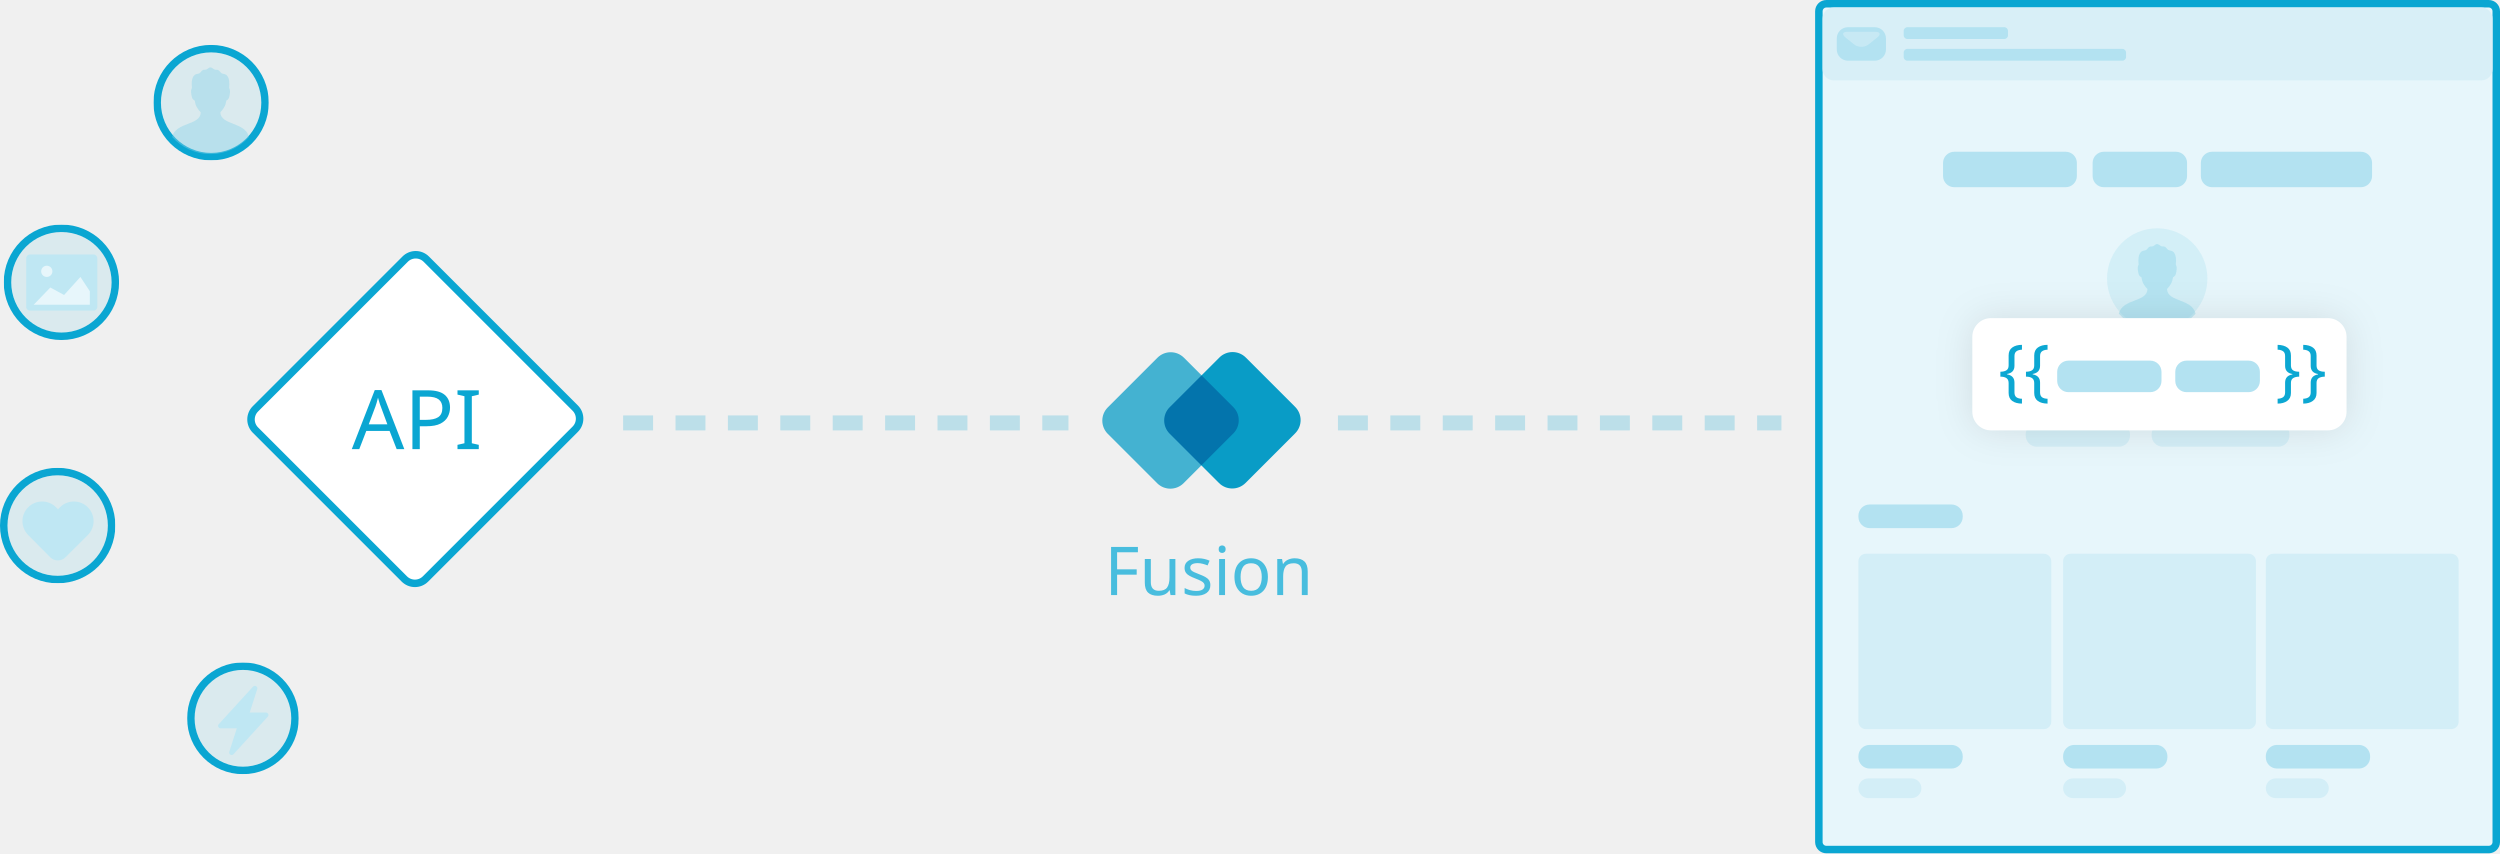
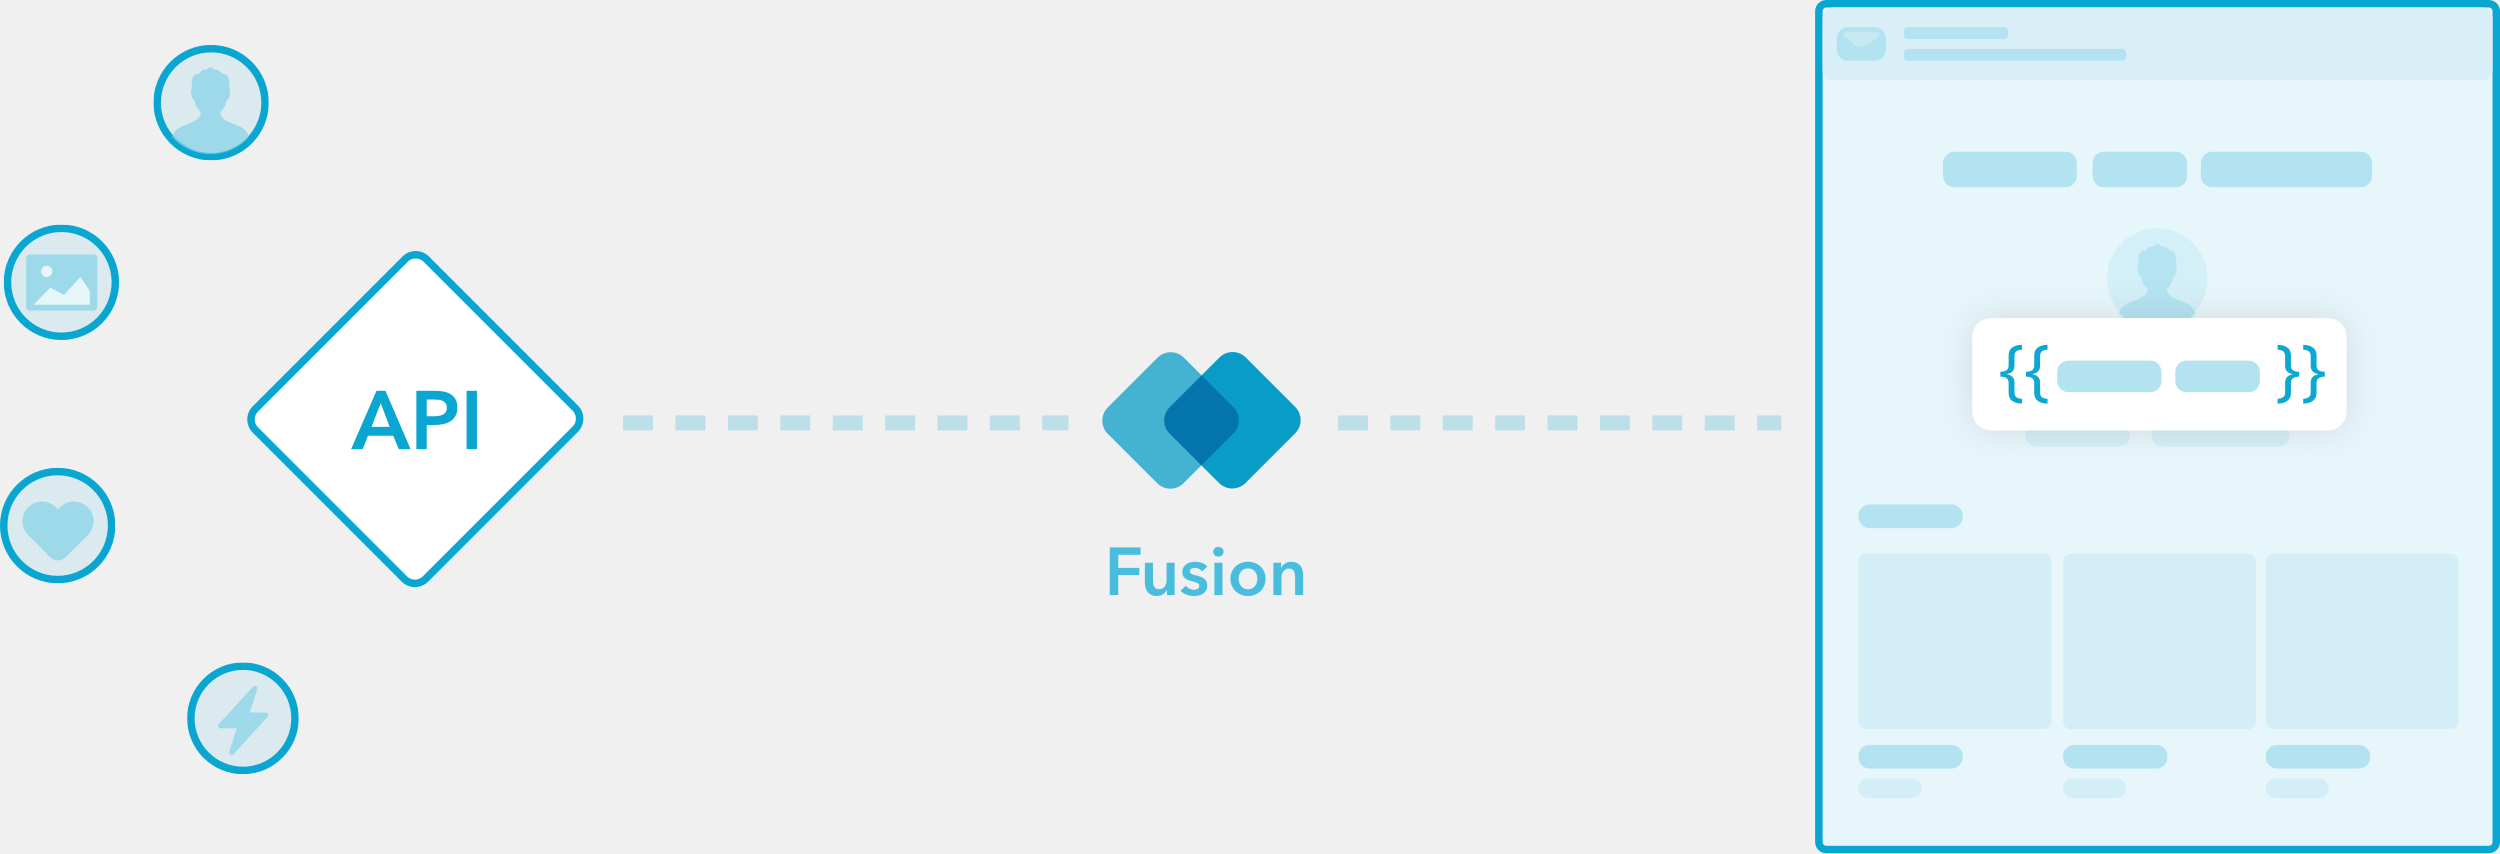
<svg xmlns="http://www.w3.org/2000/svg" xmlns:xlink="http://www.w3.org/1999/xlink" width="668px" height="228px" viewBox="0 0 668 228" version="1.1">
  <defs>
    <rect id="path-1" x="13.833" y="13.682" width="66.277" height="66.578" rx="5" />
    <mask id="mask-2" maskContentUnits="userSpaceOnUse" maskUnits="objectBoundingBox" x="0" y="0" width="66.277" height="66.578" fill="white">
      <use xlink:href="#path-1" />
    </mask>
    <path d="M13.409,26.855 C6.014,26.855 -3.55271368e-15,20.832 -3.55271368e-15,13.427 C-3.55271368e-15,6.022 6.014,0 13.409,0 C20.805,0 26.819,6.022 26.819,13.427 C26.819,20.832 20.805,26.855 13.409,26.855 L13.409,26.855 Z" id="path-3" />
    <mask id="mask-4" maskContentUnits="userSpaceOnUse" maskUnits="objectBoundingBox" x="-2" y="-2" width="30.819" height="30.855">
      <rect x="-2" y="-2" width="30.819" height="30.855" fill="white" />
      <use xlink:href="#path-3" fill="black" />
    </mask>
    <path d="M12.913,25.86 C5.792,25.86 -3.55271368e-15,20.061 -3.55271368e-15,12.93 C-3.55271368e-15,5.799 5.792,0 12.913,0 C20.034,0 25.826,5.799 25.826,12.93 C25.826,20.061 20.034,25.86 12.913,25.86 L12.913,25.86 Z" id="path-5" />
    <mask id="mask-6" maskContentUnits="userSpaceOnUse" maskUnits="objectBoundingBox" x="-2" y="-2" width="29.826" height="29.86">
      <rect x="-2" y="-2" width="29.826" height="29.86" fill="white" />
      <use xlink:href="#path-5" fill="black" />
    </mask>
    <path d="M14.409,88.855 C7.014,88.855 1,82.832 1,75.427 C1,68.022 7.014,62 14.409,62 C21.805,62 27.819,68.022 27.819,75.427 C27.819,82.832 21.805,88.855 14.409,88.855 L14.409,88.855 Z" id="path-7" />
    <mask id="mask-8" maskContentUnits="userSpaceOnUse" maskUnits="objectBoundingBox" x="-2" y="-2" width="30.819" height="30.855">
      <rect x="-1" y="60" width="30.819" height="30.855" fill="white" />
      <use xlink:href="#path-7" fill="black" />
    </mask>
    <path d="M13.409,153.855 C6.014,153.855 0,147.832 0,140.427 C0,133.022 6.014,127 13.409,127 C20.805,127 26.819,133.022 26.819,140.427 C26.819,147.832 20.805,153.855 13.409,153.855 L13.409,153.855 Z" id="path-9" />
    <mask id="mask-10" maskContentUnits="userSpaceOnUse" maskUnits="objectBoundingBox" x="-2" y="-2" width="30.819" height="30.855">
      <rect x="-2" y="125" width="30.819" height="30.855" fill="white" />
      <use xlink:href="#path-9" fill="black" />
    </mask>
    <path d="M0,3.008 C0,1.347 1.342,0 3.005,0 L179.995,0 C181.655,0 183,1.339 183,3.008 L183,224.992 C183,226.653 181.658,228 179.995,228 L3.005,228 C1.345,228 0,226.661 0,224.992 L0,3.008 Z" id="path-11" />
    <mask id="mask-12" maskContentUnits="userSpaceOnUse" maskUnits="objectBoundingBox" x="0" y="0" width="183" height="228" fill="white">
      <use xlink:href="#path-11" />
    </mask>
    <rect id="path-13" x="42" y="85" width="100" height="30" rx="5" />
    <filter x="-50%" y="-50%" width="200%" height="200%" filterUnits="objectBoundingBox" id="filter-14">
      <feOffset dx="0" dy="0" in="SourceAlpha" result="shadowOffsetOuter1" />
      <feGaussianBlur stdDeviation="5" in="shadowOffsetOuter1" result="shadowBlurOuter1" />
      <feColorMatrix values="0 0 0 0 0   0 0 0 0 0   0 0 0 0 0  0 0 0 0.1 0" type="matrix" in="shadowBlurOuter1" />
    </filter>
  </defs>
  <g id="Page-2" stroke="none" stroke-width="1" fill="none" fill-rule="evenodd">
-     <g id="Blue-Version" transform="translate(-386, -1612)">
-       <g id="fusion-api-diagram" transform="translate(388, 1612)">
-         <text id="Fusion" font-family="AvenirNext-DemiBold, Avenir Next" font-size="18" font-weight="500" fill="#48BDDE">
-           <tspan x="293.127" y="159">Fusion</tspan>
-         </text>
+     <g id="Ext-Attributes" transform="translate(-386, -1532)">
+       <g id="fusion-api-diagram" transform="translate(388, 1532)">
+         <path d="M294.531,146.256 L302.757,146.256 L302.757,148.236 L296.799,148.236 L296.799,151.728 L302.415,151.728 L302.415,153.636 L296.799,153.636 L296.799,159 L294.531,159 L294.531,146.256 Z M311.865,159 L309.813,159 L309.813,157.614 L309.777,157.614 C309.585,158.046 309.252,158.427 308.778,158.757 C308.304,159.087 307.743,159.252 307.095,159.252 C306.531,159.252 306.048,159.153 305.646,158.955 C305.244,158.757 304.914,158.496 304.656,158.172 C304.398,157.848 304.209,157.476 304.089,157.056 C303.969,156.636 303.909,156.204 303.909,155.76 L303.909,150.36 L306.069,150.36 L306.069,155.148 C306.069,155.4 306.087,155.664 306.123,155.94 C306.159,156.216 306.237,156.465 306.357,156.687 C306.477,156.909 306.642,157.092 306.852,157.236 C307.062,157.38 307.341,157.452 307.689,157.452 C308.025,157.452 308.322,157.383 308.58,157.245 C308.838,157.107 309.048,156.93 309.21,156.714 C309.372,156.498 309.495,156.249 309.579,155.967 C309.663,155.685 309.705,155.4 309.705,155.112 L309.705,150.36 L311.865,150.36 L311.865,159 Z M319.191,152.664 C318.999,152.412 318.735,152.193 318.399,152.007 C318.063,151.821 317.697,151.728 317.301,151.728 C316.953,151.728 316.635,151.8 316.347,151.944 C316.059,152.088 315.915,152.328 315.915,152.664 C315.915,153 316.074,153.237 316.392,153.375 C316.71,153.513 317.175,153.654 317.787,153.798 C318.111,153.87 318.438,153.966 318.768,154.086 C319.098,154.206 319.398,154.365 319.668,154.563 C319.938,154.761 320.157,155.007 320.325,155.301 C320.493,155.595 320.577,155.952 320.577,156.372 C320.577,156.9 320.478,157.347 320.28,157.713 C320.082,158.079 319.818,158.376 319.488,158.604 C319.158,158.832 318.774,158.997 318.336,159.099 C317.898,159.201 317.445,159.252 316.977,159.252 C316.305,159.252 315.651,159.129 315.015,158.883 C314.379,158.637 313.851,158.286 313.431,157.83 L314.853,156.498 C315.093,156.81 315.405,157.068 315.789,157.272 C316.173,157.476 316.599,157.578 317.067,157.578 C317.223,157.578 317.382,157.56 317.544,157.524 C317.706,157.488 317.856,157.431 317.994,157.353 C318.132,157.275 318.243,157.17 318.327,157.038 C318.411,156.906 318.453,156.744 318.453,156.552 C318.453,156.192 318.288,155.934 317.958,155.778 C317.628,155.622 317.133,155.466 316.473,155.31 C316.149,155.238 315.834,155.145 315.528,155.031 C315.222,154.917 314.949,154.767 314.709,154.581 C314.469,154.395 314.277,154.164 314.133,153.888 C313.989,153.612 313.917,153.27 313.917,152.862 C313.917,152.382 314.016,151.968 314.214,151.62 C314.412,151.272 314.673,150.987 314.997,150.765 C315.321,150.543 315.687,150.378 316.095,150.27 C316.503,150.162 316.923,150.108 317.355,150.108 C317.979,150.108 318.588,150.216 319.182,150.432 C319.776,150.648 320.247,150.978 320.595,151.422 L319.191,152.664 Z M322.485,150.36 L324.645,150.36 L324.645,159 L322.485,159 L322.485,150.36 Z M322.179,147.426 C322.179,147.078 322.308,146.775 322.566,146.517 C322.824,146.259 323.151,146.13 323.547,146.13 C323.943,146.13 324.276,146.253 324.546,146.499 C324.816,146.745 324.951,147.054 324.951,147.426 C324.951,147.798 324.816,148.107 324.546,148.353 C324.276,148.599 323.943,148.722 323.547,148.722 C323.151,148.722 322.824,148.593 322.566,148.335 C322.308,148.077 322.179,147.774 322.179,147.426 Z M326.769,154.644 C326.769,153.96 326.892,153.339 327.138,152.781 C327.384,152.223 327.717,151.746 328.137,151.35 C328.557,150.954 329.055,150.648 329.631,150.432 C330.207,150.216 330.819,150.108 331.467,150.108 C332.115,150.108 332.727,150.216 333.303,150.432 C333.879,150.648 334.377,150.954 334.797,151.35 C335.217,151.746 335.55,152.223 335.796,152.781 C336.042,153.339 336.165,153.96 336.165,154.644 C336.165,155.328 336.042,155.952 335.796,156.516 C335.55,157.08 335.217,157.563 334.797,157.965 C334.377,158.367 333.879,158.682 333.303,158.91 C332.727,159.138 332.115,159.252 331.467,159.252 C330.819,159.252 330.207,159.138 329.631,158.91 C329.055,158.682 328.557,158.367 328.137,157.965 C327.717,157.563 327.384,157.08 327.138,156.516 C326.892,155.952 326.769,155.328 326.769,154.644 Z M328.965,154.644 C328.965,154.98 329.016,155.316 329.118,155.652 C329.22,155.988 329.373,156.288 329.577,156.552 C329.781,156.816 330.039,157.032 330.351,157.2 C330.663,157.368 331.035,157.452 331.467,157.452 C331.899,157.452 332.271,157.368 332.583,157.2 C332.895,157.032 333.153,156.816 333.357,156.552 C333.561,156.288 333.714,155.988 333.816,155.652 C333.918,155.316 333.969,154.98 333.969,154.644 C333.969,154.308 333.918,153.975 333.816,153.645 C333.714,153.315 333.561,153.018 333.357,152.754 C333.153,152.49 332.895,152.277 332.583,152.115 C332.271,151.953 331.899,151.872 331.467,151.872 C331.035,151.872 330.663,151.953 330.351,152.115 C330.039,152.277 329.781,152.49 329.577,152.754 C329.373,153.018 329.22,153.315 329.118,153.645 C329.016,153.975 328.965,154.308 328.965,154.644 Z M338.253,150.36 L340.305,150.36 L340.305,151.746 L340.341,151.746 C340.533,151.314 340.866,150.933 341.34,150.603 C341.814,150.273 342.375,150.108 343.023,150.108 C343.587,150.108 344.07,150.207 344.472,150.405 C344.874,150.603 345.204,150.864 345.462,151.188 C345.72,151.512 345.909,151.884 346.029,152.304 C346.149,152.724 346.209,153.156 346.209,153.6 L346.209,159 L344.049,159 L344.049,154.212 C344.049,153.96 344.031,153.696 343.995,153.42 C343.959,153.144 343.881,152.895 343.761,152.673 C343.641,152.451 343.476,152.268 343.266,152.124 C343.056,151.98 342.777,151.908 342.429,151.908 C342.081,151.908 341.781,151.977 341.529,152.115 C341.277,152.253 341.07,152.43 340.908,152.646 C340.746,152.862 340.623,153.111 340.539,153.393 C340.455,153.675 340.413,153.96 340.413,154.248 L340.413,159 L338.253,159 L338.253,150.36 Z" id="Fusion" fill="#48BDDE" />
        <path d="M166.5,113 L281.5,113" id="Line" stroke="#0CA7D2" stroke-width="4" stroke-linecap="square" stroke-dasharray="4,10" opacity="0.23" />
        <path d="M357.5,113 L472,113" id="Line" stroke="#0CA7D2" stroke-width="4" stroke-linecap="square" stroke-dasharray="4,10" opacity="0.23" />
        <g id="Group-15" transform="translate(62, 65)">
          <use id="Rectangle-27" stroke="#0AA6D2" mask="url(#mask-2)" stroke-width="4" fill="#FFFFFF" transform="translate(46.97123, 46.97123) rotate(-315) translate(-46.97123, -46.97123) " xlink:href="#path-1" />
-           <text id="API" font-family="AvenirNext-DemiBold, Avenir Next" font-size="22" font-weight="500" fill="#0AA6D2">
-             <tspan x="30" y="55">API</tspan>
-           </text>
+           <path d="M36.6,39.424 L38.998,39.424 L45.708,55 L42.54,55 L41.088,51.436 L34.334,51.436 L32.926,55 L29.824,55 L36.6,39.424 Z M40.12,49.06 L37.722,42.724 L35.28,49.06 L40.12,49.06 Z M47.248,39.424 L52.33,39.424 C53.225,39.424 54.031,39.505 54.75,39.666 C55.469,39.827 56.085,40.091 56.598,40.458 C57.111,40.825 57.507,41.294 57.786,41.866 C58.065,42.438 58.204,43.127 58.204,43.934 C58.204,44.799 58.043,45.525 57.72,46.112 C57.397,46.699 56.961,47.172 56.411,47.531 C55.861,47.89 55.219,48.151 54.486,48.312 C53.753,48.473 52.975,48.554 52.154,48.554 L50.02,48.554 L50.02,55 L47.248,55 L47.248,39.424 Z M51.956,46.222 C52.411,46.222 52.843,46.189 53.254,46.123 C53.665,46.057 54.031,45.94 54.354,45.771 C54.677,45.602 54.933,45.371 55.124,45.078 C55.315,44.785 55.41,44.403 55.41,43.934 C55.41,43.479 55.315,43.109 55.124,42.823 C54.933,42.537 54.68,42.313 54.365,42.152 C54.05,41.991 53.69,41.884 53.287,41.833 C52.884,41.782 52.469,41.756 52.044,41.756 L50.02,41.756 L50.02,46.222 L51.956,46.222 Z M60.668,39.424 L63.44,39.424 L63.44,55 L60.668,55 L60.668,39.424 Z" id="API" fill="#0AA6D2" />
        </g>
        <g id="Page-1" transform="translate(41, 14)">
          <g id="Fill-1">
            <use fill-opacity="0.201" fill="#84D2E8" fill-rule="evenodd" xlink:href="#path-3" />
            <use stroke="#0AA6D2" mask="url(#mask-4)" stroke-width="4" xlink:href="#path-3" />
          </g>
-           <path d="M15.874,16.001 C16.607,15.27 17.115,14.371 17.267,13.84 C17.366,13.501 17.436,13.137 17.479,12.866 C17.79,12.725 18.03,12.481 18.161,12.175 C18.346,11.731 18.447,10.78 18.448,10.74 C18.527,9.985 18.249,9.552 18.223,9.529 C18.547,6.472 17.519,5.868 16.836,5.761 C16.593,5.722 16.225,5.635 16.061,5.461 C15.679,5.06 15.508,4.612 14.847,4.647 C14.602,4.661 14.271,4.588 14.083,4.437 C13.83,4.235 13.481,4 13.222,4 C12.967,4 12.647,4.226 12.413,4.424 C12.231,4.581 11.907,4.66 11.662,4.645 C11,4.609 10.83,5.058 10.448,5.46 C10.283,5.634 9.914,5.72 9.673,5.759 C8.989,5.867 7.962,6.471 8.285,9.527 C8.258,9.553 7.983,9.99 8.06,10.738 C8.064,10.778 8.163,11.731 8.348,12.174 C8.477,12.48 8.719,12.723 9.029,12.864 C9.073,13.137 9.145,13.499 9.242,13.838 C9.399,14.383 9.911,15.3 10.654,16.035 L10.64,16.035 C10.552,19.602 3.945,18.525 3,22.596 C5.459,25.388 9.143,27.169 13.256,27.169 C17.37,27.169 21.055,25.388 23.509,22.598 C22.571,18.517 15.978,19.559 15.874,16.001 L15.874,16.001 Z" id="Fill-2" fill-opacity="0.401" fill="#84D2E8" />
+           <path d="M15.874,16.001 C16.607,15.27 17.115,14.371 17.267,13.84 C17.366,13.501 17.436,13.137 17.479,12.866 C17.79,12.725 18.03,12.481 18.161,12.175 C18.346,11.731 18.447,10.78 18.448,10.74 C18.527,9.985 18.249,9.552 18.223,9.529 C18.547,6.472 17.519,5.868 16.836,5.761 C16.593,5.722 16.225,5.635 16.061,5.461 C15.679,5.06 15.508,4.612 14.847,4.647 C14.602,4.661 14.271,4.588 14.083,4.437 C13.83,4.235 13.481,4 13.222,4 C12.967,4 12.647,4.226 12.413,4.424 C12.231,4.581 11.907,4.66 11.662,4.645 C11,4.609 10.83,5.058 10.448,5.46 C10.283,5.634 9.914,5.72 9.673,5.759 C8.989,5.867 7.962,6.471 8.285,9.527 C8.258,9.553 7.983,9.99 8.06,10.738 C8.064,10.778 8.163,11.731 8.348,12.174 C8.477,12.48 8.719,12.723 9.029,12.864 C9.073,13.137 9.145,13.499 9.242,13.838 C9.399,14.383 9.911,15.3 10.654,16.035 L10.64,16.035 C10.552,19.602 3.945,18.525 3,22.596 C5.459,25.388 9.143,27.169 13.256,27.169 C17.37,27.169 21.055,25.388 23.509,22.598 C22.571,18.517 15.978,19.559 15.874,16.001 L15.874,16.001 Z" id="Fill-2" fill-opacity="0.696" fill="#84D2E8" />
        </g>
        <g id="Page-1" transform="translate(50, 179)">
          <g id="Fill-1">
            <use fill-opacity="0.201" fill="#84D2E8" fill-rule="evenodd" xlink:href="#path-5" />
            <use stroke="#0AA6D2" mask="url(#mask-6)" stroke-width="4" xlink:href="#path-5" />
          </g>
        </g>
-         <g id="bolt" transform="translate(56, 183)" fill="#BFE7F3">
-           <path d="M13.559,8.489 C13.947,8.064 13.639,7.389 13.058,7.389 L8.724,7.389 L10.738,1.122 C10.956,0.444 10.078,-0.045 9.595,0.484 L0.441,10.511 C0.053,10.936 0.361,11.611 0.942,11.611 L5.273,11.611 L3.262,17.878 C3.044,18.556 3.922,19.045 4.405,18.516 L13.559,8.489 Z" id="Shape" />
-         </g>
+         <path d="M69.559,191.489 C69.947,191.064 69.639,190.389 69.058,190.389 L64.724,190.389 L66.738,184.122 C66.956,183.444 66.078,182.955 65.595,183.484 L56.441,193.511 C56.053,193.936 56.361,194.611 56.942,194.611 L61.273,194.611 L59.262,200.878 C59.044,201.556 59.922,202.045 60.405,201.516 L69.559,191.489 Z" id="Shape" fill-opacity="0.704" fill="#84D2E8" />
        <g id="Fill-1">
          <use fill-opacity="0.201" fill="#84D2E8" fill-rule="evenodd" xlink:href="#path-7" />
          <use stroke="#0AA6D2" mask="url(#mask-8)" stroke-width="4" xlink:href="#path-7" />
        </g>
        <g id="Fill-1">
          <use fill-opacity="0.201" fill="#84D2E8" fill-rule="evenodd" xlink:href="#path-9" />
          <use stroke="#0AA6D2" mask="url(#mask-10)" stroke-width="4" xlink:href="#path-9" />
        </g>
        <g id="Group-24" transform="translate(483, 0)">
          <g id="Group">
            <use id="Rectangle" stroke="#0AA6D2" mask="url(#mask-12)" stroke-width="4" fill="#E7F6FB" xlink:href="#path-11" />
            <rect id="Rectangle" fill="#D3EEF7" x="11.569" y="147.963" width="51.534" height="46.864" rx="2" />
            <rect id="Rectangle" fill="#D3EEF7" x="66.259" y="147.963" width="51.534" height="46.864" rx="2" />
            <rect id="Rectangle" fill="#D3EEF7" x="120.422" y="147.963" width="51.534" height="46.864" rx="2" />
            <rect id="Rectangle-16" fill="#D8EFF7" x="2" y="2" width="179" height="19.483" rx="3" />
          </g>
          <g id="Page-1" transform="translate(78, 61)" fill="#84D2E8">
            <path d="M13.409,26.855 C6.014,26.855 -3.55271368e-15,20.832 -3.55271368e-15,13.427 C-3.55271368e-15,6.022 6.014,0 13.409,0 C20.805,0 26.819,6.022 26.819,13.427 C26.819,20.832 20.805,26.855 13.409,26.855 L13.409,26.855 Z" id="Fill-1" fill-opacity="0.201" />
            <path d="M16.029,16.213 C16.762,15.483 17.271,14.583 17.422,14.053 C17.521,13.713 17.591,13.35 17.634,13.078 C17.946,12.937 18.185,12.694 18.316,12.388 C18.501,11.944 18.602,10.992 18.604,10.952 C18.682,10.197 18.404,9.764 18.378,9.741 C18.702,6.685 17.675,6.081 16.991,5.973 C16.748,5.935 16.38,5.848 16.216,5.674 C15.834,5.272 15.663,4.825 15.002,4.86 C14.757,4.873 14.426,4.8 14.238,4.649 C13.986,4.447 13.636,4.212 13.377,4.212 C13.123,4.212 12.802,4.439 12.568,4.637 C12.386,4.794 12.062,4.872 11.817,4.858 C11.156,4.821 10.985,5.27 10.603,5.672 C10.438,5.846 10.069,5.933 9.828,5.971 C9.144,6.079 8.117,6.683 8.441,9.74 C8.413,9.766 8.139,10.202 8.215,10.951 C8.219,10.991 8.318,11.944 8.503,12.386 C8.632,12.692 8.874,12.936 9.185,13.076 C9.228,13.35 9.3,13.712 9.397,14.051 C9.554,14.596 10.066,15.512 10.81,16.248 L10.795,16.248 C10.708,19.815 4.1,18.738 3.155,22.809 C5.614,25.601 9.298,27.381 13.411,27.381 C17.525,27.381 21.21,25.601 23.664,22.811 C22.726,18.729 16.133,19.771 16.029,16.213 L16.029,16.213 Z" id="Fill-2" fill-opacity="0.401" />
          </g>
          <rect id="Rectangle-14" fill="#B3E2F1" x="34.181" y="40.545" width="35.759" height="9.478" rx="3" />
          <rect id="Rectangle-14" fill="#D3EEF7" x="56.267" y="113.051" width="27.871" height="6.319" rx="3" />
          <rect id="Rectangle-14" fill="#B3E2F1" x="74.147" y="40.545" width="25.241" height="9.478" rx="3" />
          <rect id="Rectangle-14" fill="#B3E2F1" x="103.069" y="40.545" width="45.75" height="9.478" rx="3" />
          <rect id="Rectangle-14" fill="#D3EEF7" x="89.922" y="113.051" width="36.81" height="6.319" rx="3" />
          <g id="Rectangle-26">
            <use fill="black" fill-opacity="1" filter="url(#filter-14)" xlink:href="#path-13" />
            <use fill="#FFFFFF" fill-rule="evenodd" xlink:href="#path-13" />
          </g>
          <rect id="Rectangle-14" fill="#B3E2F1" x="64.681" y="96.36" width="27.871" height="8.425" rx="3" />
          <rect id="Rectangle-14" fill="#B3E2F1" x="96.233" y="96.36" width="22.612" height="8.425" rx="3" />
          <rect id="Rectangle-14" fill="#B3E2F1" x="11.569" y="134.799" width="27.871" height="6.319" rx="3" />
          <rect id="Rectangle-14" fill="#B3E2F1" x="11.569" y="199.039" width="27.871" height="6.319" rx="3" />
          <rect id="Rectangle-14" fill="#B3E2F1" x="66.259" y="199.039" width="27.871" height="6.319" rx="3" />
          <rect id="Rectangle-14" fill="#B3E2F1" x="120.422" y="199.039" width="27.871" height="6.319" rx="3" />
          <rect id="Rectangle-14" fill="#D3EEF7" x="11.569" y="207.991" width="16.828" height="5.266" rx="2.633" />
          <rect id="Rectangle-14" fill="#D3EEF7" x="66.259" y="207.991" width="16.828" height="5.266" rx="2.633" />
          <rect id="Rectangle-14" fill="#D3EEF7" x="120.422" y="207.991" width="16.828" height="5.266" rx="2.633" />
          <rect id="Rectangle-14" fill="#B3E2F1" x="23.664" y="7.266" width="27.871" height="3.159" rx="1" />
          <rect id="Rectangle-14" fill="#B3E2F1" x="23.664" y="13.058" width="59.422" height="3.159" rx="1" />
          <rect id="Rectangle-25" fill="#B3E2F1" x="5.784" y="7.266" width="13.147" height="8.952" rx="3" />
          <path d="M8.148,10.036 C7.086,9.185 7.324,8.495 8.677,8.495 L16.038,8.495 C17.393,8.495 17.638,9.178 16.567,10.036 L14.282,11.867 C13.219,12.718 11.505,12.725 10.434,11.867 L8.148,10.036 Z" id="Rectangle-25" fill="#D7EFF7" opacity="0.569" />
          <text id="{{" font-family="AvenirNext-DemiBold, Avenir Next" font-size="18" font-weight="500" fill="#0CA7D2">
            <tspan x="49" y="105">{{</tspan>
          </text>
          <text id="}}" font-family="AvenirNext-DemiBold, Avenir Next" font-size="18" font-weight="500" fill="#0CA7D2">
            <tspan x="123" y="105">}}</tspan>
          </text>
        </g>
        <g id="Group-28" transform="translate(290, 92)">
          <rect id="Rectangle-27" fill="#48BDDE" style="mix-blend-mode: multiply;" transform="translate(20.76543, 20.34483) rotate(-315) translate(-20.76543, -20.34483) " x="6.444" y="5.959" width="28.642" height="28.772" rx="5" />
          <rect id="Rectangle-27" fill="#0AA6D2" style="mix-blend-mode: multiply;" transform="translate(37.29888, 20.29888) rotate(-315) translate(-37.29888, -20.29888) " x="22.978" y="5.913" width="28.642" height="28.772" rx="5" />
        </g>
-         <rect id="Rectangle-28" fill="#BFE7F3" x="5" y="68" width="19" height="15" rx="1" />
+         <rect id="Rectangle-28" fill-opacity="0.702" fill="#84D2E8" x="5" y="68" width="19" height="15" rx="1" />
        <polygon id="Rectangle-28" fill="#E7F6FB" points="11.448 76.821 15.125 78.821 19.49 74 22 77.821 22 81.427 7 81.427" />
        <rect id="Rectangle-29" fill="#E7F6FB" x="9" y="71" width="3" height="3" rx="1.5" />
-         <path d="M11.446,148.924 C12.002,149.48 12.733,149.749 13.461,149.74 C14.19,149.75 14.921,149.48 15.477,148.924 L21.46,142.972 C23.513,140.919 23.513,137.591 21.46,135.539 C19.409,133.487 16.081,133.487 14.029,135.539 L13.497,136.063 L12.971,135.539 C10.919,133.487 7.591,133.487 5.54,135.539 C3.487,137.591 3.487,140.918 5.54,142.971 L11.446,148.924 Z" id="Page-1" fill="#BFE7F3" />
+         <path d="M11.446,148.924 C12.002,149.48 12.733,149.749 13.461,149.74 C14.19,149.75 14.921,149.48 15.477,148.924 L21.46,142.972 C23.513,140.919 23.513,137.591 21.46,135.539 C19.409,133.487 16.081,133.487 14.029,135.539 L13.497,136.063 L12.971,135.539 C10.919,133.487 7.591,133.487 5.54,135.539 C3.487,137.591 3.487,140.918 5.54,142.971 L11.446,148.924 Z" id="Page-1" fill-opacity="0.696" fill="#84D2E8" />
      </g>
    </g>
  </g>
</svg>
